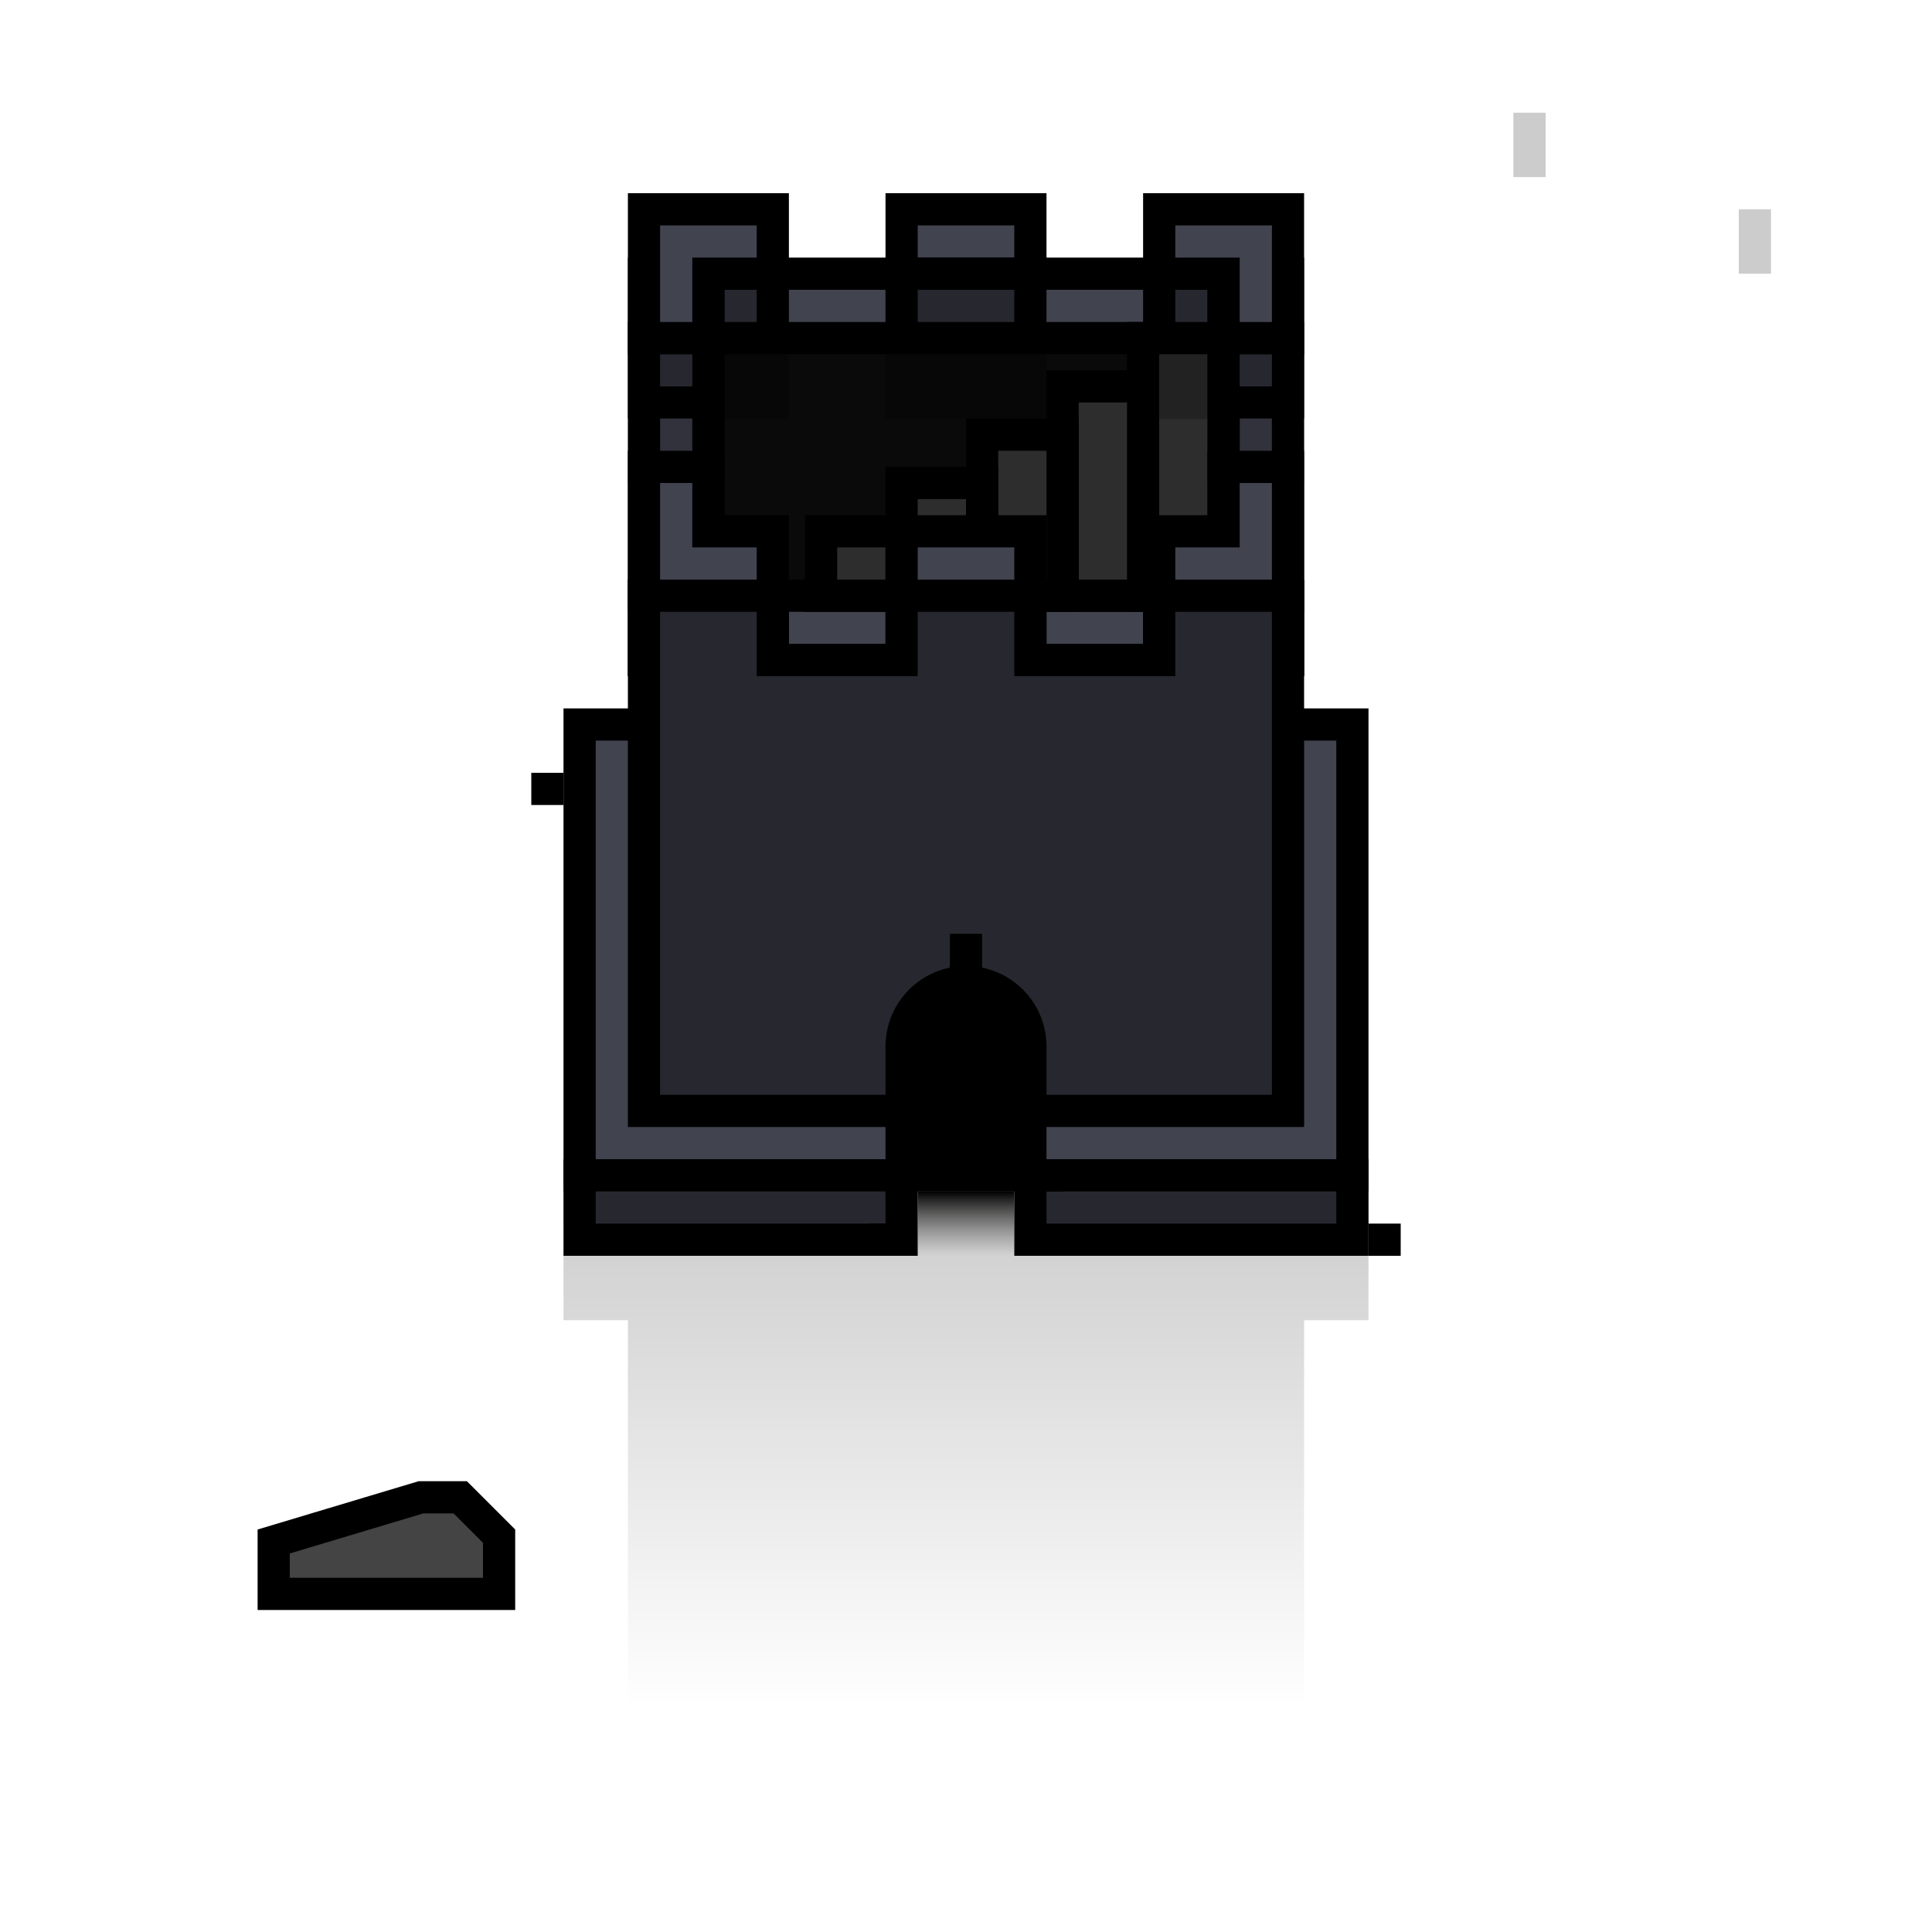
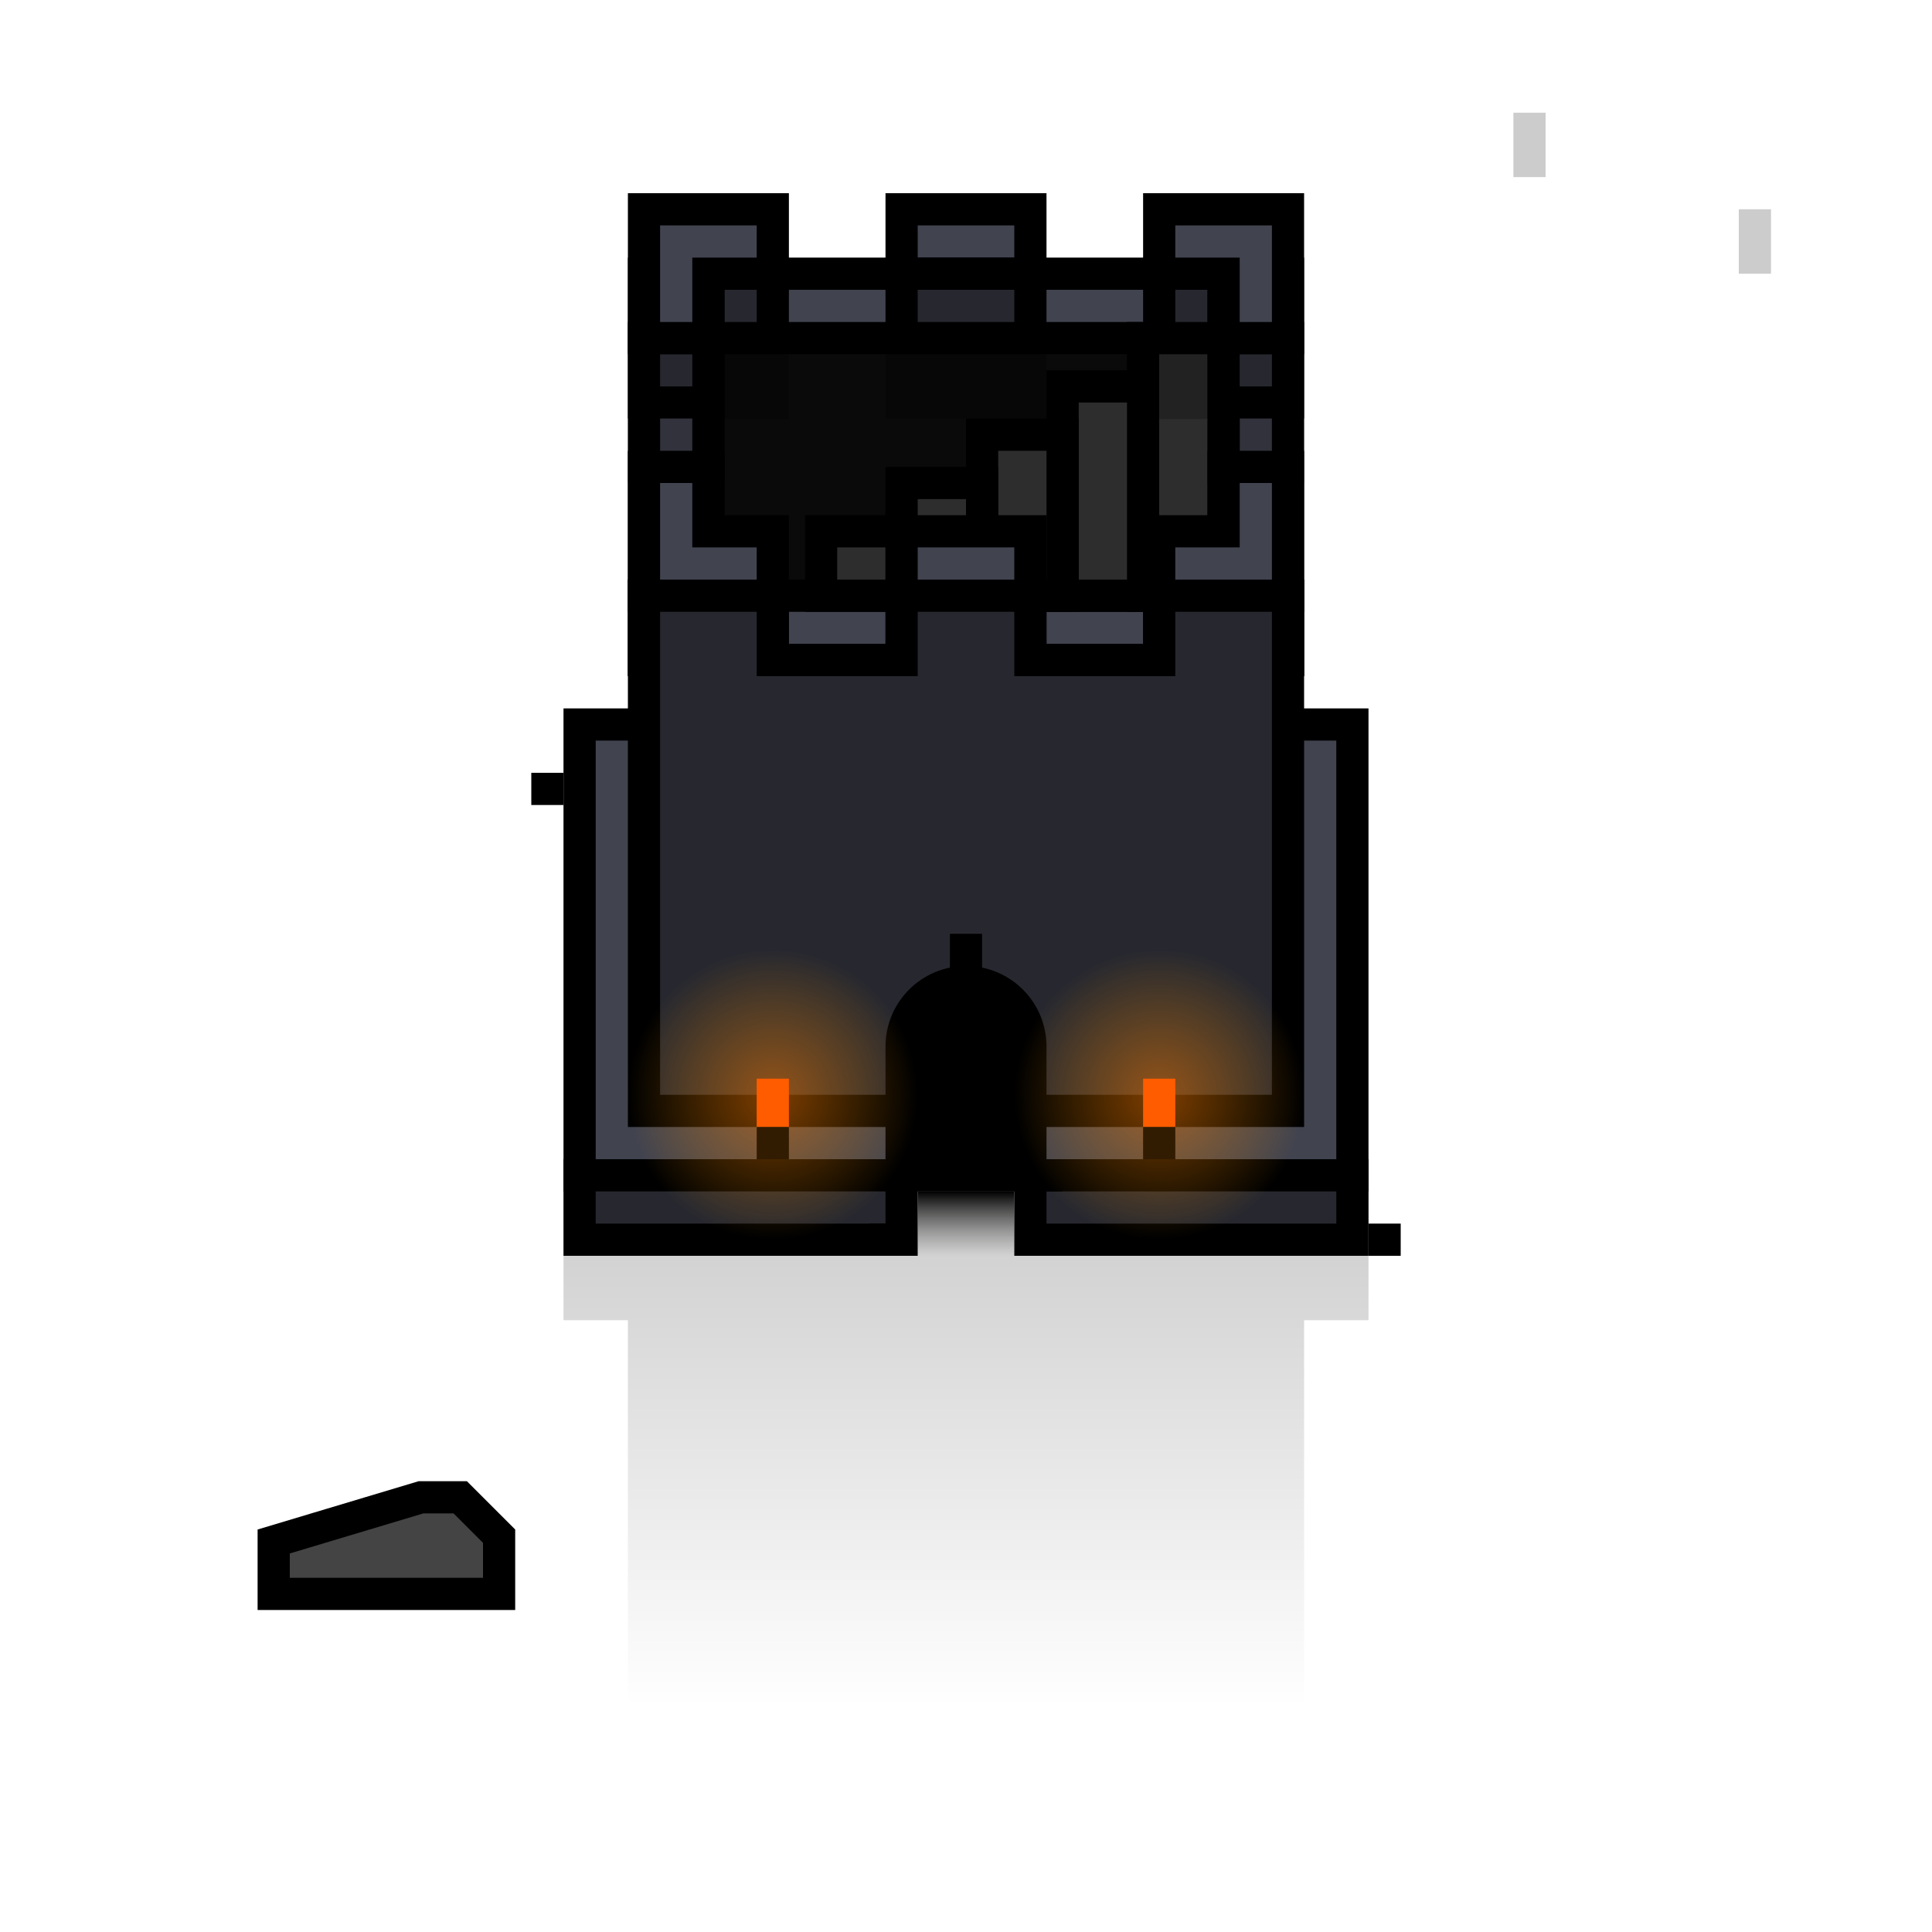
<svg xmlns="http://www.w3.org/2000/svg" width="120" height="120" viewBox="0 0 120 120" fill="none">
  <rect x="110" y="17" width="2" height="4" transform="rotate(180 110 17)" fill="black" fill-opacity="0.2" />
  <rect x="96" y="11" width="2" height="4" transform="rotate(180 96 11)" fill="black" fill-opacity="0.2" />
-   <path d="M35 74H85V82H81V106H39V82H35V74Z" fill="url(#paint0_linear_4045_29248)" fill-opacity="0.2" />
+   <path d="M35 74H85V82H81V106H39V82H35V74Z" fill="url(#paint0_linear_63_14429)" fill-opacity="0.2" />
  <rect x="36" y="45" width="48" height="28" fill="#41434F" stroke="black" stroke-width="2" />
  <rect x="36" y="73" width="20" height="4" fill="#41434F" />
  <rect x="36" y="73" width="20" height="4" fill="black" fill-opacity="0.4" />
  <rect x="36" y="73" width="20" height="4" stroke="black" stroke-width="2" />
  <rect x="64" y="73" width="20" height="4" fill="#41434F" />
  <rect x="64" y="73" width="20" height="4" fill="black" fill-opacity="0.4" />
  <rect x="64" y="73" width="20" height="4" stroke="black" stroke-width="2" />
  <rect width="40" height="24" transform="matrix(1 0 0 -1 40 41)" fill="#41434F" stroke="black" stroke-width="2" />
  <rect width="32" height="16" transform="matrix(1 0 0 -1 44 37)" fill="#0A0A0A" stroke="black" stroke-width="2" />
  <rect width="5" height="16" transform="matrix(1 0 0 -1 71 37)" fill="#2D2D2D" stroke="black" stroke-width="2" />
  <rect width="5" height="13" transform="matrix(1 0 0 -1 66 37)" fill="#2D2D2D" stroke="black" stroke-width="2" />
  <rect width="5" height="10" transform="matrix(1 0 0 -1 61 37)" fill="#2D2D2D" stroke="black" stroke-width="2" />
  <rect width="5" height="7" transform="matrix(1 0 0 -1 56 37)" fill="#2D2D2D" stroke="black" stroke-width="2" />
  <rect width="5" height="4" transform="matrix(1 0 0 -1 51 37)" fill="#2D2D2D" stroke="black" stroke-width="2" />
  <rect x="40" y="37" width="8" height="4" fill="#41434F" />
  <rect x="40" y="37" width="8" height="4" fill="black" fill-opacity="0.4" />
  <rect x="40" y="37" width="8" height="4" stroke="black" stroke-width="2" />
  <rect x="72" y="37" width="8" height="4" fill="#41434F" />
  <rect x="72" y="37" width="8" height="4" fill="black" fill-opacity="0.4" />
  <rect x="72" y="37" width="8" height="4" stroke="black" stroke-width="2" />
  <path d="M72 33H76V29H80V33V37H72V33Z" fill="#41434F" stroke="black" stroke-width="2" />
  <path d="M48 33H44V29H40V33V37H48V33Z" fill="#41434F" stroke="black" stroke-width="2" />
-   <g filter="url(#filter0_d_4045_29248)">
+   <g filter="url(#filter0_d_63_14429)">
    <rect width="4" height="4" transform="matrix(-1 0 0 1 76 17)" fill="#41434F" />
    <rect width="4" height="4" transform="matrix(-1 0 0 1 76 17)" fill="black" fill-opacity="0.4" />
    <rect width="4" height="4" transform="matrix(-1 0 0 1 76 17)" stroke="black" stroke-width="2" />
    <rect width="4" height="4" transform="matrix(-1 0 0 1 80 21)" fill="#41434F" />
    <rect width="4" height="4" transform="matrix(-1 0 0 1 80 21)" fill="black" fill-opacity="0.4" />
    <rect width="4" height="4" transform="matrix(-1 0 0 1 80 21)" stroke="black" stroke-width="2" />
    <path d="M72 17H76V21H80V17V13H72V17Z" fill="#41434F" stroke="black" stroke-width="2" />
  </g>
  <rect x="56" y="37" width="8" height="4" fill="#41434F" />
  <rect x="56" y="37" width="8" height="4" fill="black" fill-opacity="0.4" />
  <rect x="56" y="37" width="8" height="4" stroke="black" stroke-width="2" />
  <rect x="56" y="33" width="8" height="4" fill="#41434F" stroke="black" stroke-width="2" />
-   <g filter="url(#filter1_d_4045_29248)">
+   <g filter="url(#filter1_d_63_14429)">
    <rect x="56" y="13" width="8" height="4" fill="#41434F" stroke="black" stroke-width="2" />
    <rect x="56" y="17" width="8" height="4" fill="#41434F" />
    <rect x="56" y="17" width="8" height="4" fill="black" fill-opacity="0.4" />
    <rect x="56" y="17" width="8" height="4" stroke="black" stroke-width="2" />
  </g>
-   <g filter="url(#filter2_d_4045_29248)">
+   <g filter="url(#filter2_d_63_14429)">
    <rect x="44" y="17" width="4" height="4" fill="#41434F" />
    <rect x="44" y="17" width="4" height="4" fill="black" fill-opacity="0.4" />
    <rect x="44" y="17" width="4" height="4" stroke="black" stroke-width="2" />
    <rect x="40" y="21" width="4" height="4" fill="#41434F" />
    <rect x="40" y="21" width="4" height="4" fill="black" fill-opacity="0.4" />
    <rect x="40" y="21" width="4" height="4" stroke="black" stroke-width="2" />
    <path d="M48 17H44V21H40V17V13H48V17Z" fill="#41434F" stroke="black" stroke-width="2" />
  </g>
  <path d="M40 37H48V41H56V37H64V41H72V37H80V41V69H40V37Z" fill="#41434F" />
  <path d="M40 37H48V41H56V37H64V41H72V37H80V41V69H40V37Z" fill="black" fill-opacity="0.4" />
  <path d="M40 37H48V41H56V37H64V41H72V37H80V41V69H40V37Z" stroke="black" stroke-width="2" />
-   <path d="M56 65C56 62.791 57.791 61 60 61V61C62.209 61 64 62.791 64 65V73H56V65Z" fill="black" stroke="black" stroke-width="2" />
-   <rect x="57" y="74" width="6" height="4" fill="url(#paint1_linear_4045_29248)" />
+   <path d="M56 65C56 62.791 57.791 61 60 61C62.209 61 64 62.791 64 65V73H56V65Z" fill="black" stroke="black" stroke-width="2" />
+   <rect x="57" y="74" width="6" height="4" fill="url(#paint1_linear_63_14429)" />
  <rect x="64" y="72" width="2" height="2" fill="black" />
  <rect x="59" y="58" width="2" height="4" fill="black" />
  <rect x="54" y="76" width="2" height="2" fill="black" />
  <rect x="85" y="76" width="2" height="2" fill="black" />
  <rect x="33" y="48" width="2" height="2" fill="black" />
-   <path d="M31 99H17V95.744L26.147 93H28.586L31 95.414V99Z" fill="#444444" stroke="black" stroke-width="2" />
+   <path d="M17 99V95.744L26.147 93H28.586L31 95.414V99H17Z" fill="#444444" stroke="black" stroke-width="2" />
+   <circle opacity="0.5" cx="72" cy="68" r="9" fill="url(#paint2_radial_63_14429)" />
+   <rect x="71" y="67" width="2" height="3" fill="#FF5C00" />
+   <rect x="71" y="70" width="2" height="2" fill="#321C01" />
+   <circle opacity="0.5" cx="48" cy="68" r="9" fill="url(#paint3_radial_63_14429)" />
+   <rect x="47" y="67" width="2" height="3" fill="#FF5C00" />
+   <rect x="47" y="70" width="2" height="2" fill="#321C01" />
  <defs>
-     <filter id="filter0_d_4045_29248" x="71" y="12" width="10" height="18" filterUnits="userSpaceOnUse" color-interpolation-filters="sRGB">
+     <filter id="filter0_d_63_14429" x="71" y="12" width="10" height="18" filterUnits="userSpaceOnUse" color-interpolation-filters="sRGB">
      <feFlood flood-opacity="0" result="BackgroundImageFix" />
      <feColorMatrix in="SourceAlpha" type="matrix" values="0 0 0 0 0 0 0 0 0 0 0 0 0 0 0 0 0 0 127 0" result="hardAlpha" />
      <feOffset dy="4" />
      <feComposite in2="hardAlpha" operator="out" />
      <feColorMatrix type="matrix" values="0 0 0 0 0 0 0 0 0 0 0 0 0 0 0 0 0 0 0.25 0" />
-       <feBlend mode="normal" in2="BackgroundImageFix" result="effect1_dropShadow_4045_29248" />
-       <feBlend mode="normal" in="SourceGraphic" in2="effect1_dropShadow_4045_29248" result="shape" />
+       <feBlend mode="normal" in2="BackgroundImageFix" result="effect1_dropShadow_63_14429" />
+       <feBlend mode="normal" in="SourceGraphic" in2="effect1_dropShadow_63_14429" result="shape" />
    </filter>
-     <filter id="filter1_d_4045_29248" x="55" y="12" width="10" height="14" filterUnits="userSpaceOnUse" color-interpolation-filters="sRGB">
+     <filter id="filter1_d_63_14429" x="55" y="12" width="10" height="14" filterUnits="userSpaceOnUse" color-interpolation-filters="sRGB">
      <feFlood flood-opacity="0" result="BackgroundImageFix" />
      <feColorMatrix in="SourceAlpha" type="matrix" values="0 0 0 0 0 0 0 0 0 0 0 0 0 0 0 0 0 0 127 0" result="hardAlpha" />
      <feOffset dy="4" />
      <feComposite in2="hardAlpha" operator="out" />
      <feColorMatrix type="matrix" values="0 0 0 0 0 0 0 0 0 0 0 0 0 0 0 0 0 0 0.25 0" />
-       <feBlend mode="normal" in2="BackgroundImageFix" result="effect1_dropShadow_4045_29248" />
-       <feBlend mode="normal" in="SourceGraphic" in2="effect1_dropShadow_4045_29248" result="shape" />
+       <feBlend mode="normal" in2="BackgroundImageFix" result="effect1_dropShadow_63_14429" />
+       <feBlend mode="normal" in="SourceGraphic" in2="effect1_dropShadow_63_14429" result="shape" />
    </filter>
-     <filter id="filter2_d_4045_29248" x="39" y="12" width="10" height="18" filterUnits="userSpaceOnUse" color-interpolation-filters="sRGB">
+     <filter id="filter2_d_63_14429" x="39" y="12" width="10" height="18" filterUnits="userSpaceOnUse" color-interpolation-filters="sRGB">
      <feFlood flood-opacity="0" result="BackgroundImageFix" />
      <feColorMatrix in="SourceAlpha" type="matrix" values="0 0 0 0 0 0 0 0 0 0 0 0 0 0 0 0 0 0 127 0" result="hardAlpha" />
      <feOffset dy="4" />
      <feComposite in2="hardAlpha" operator="out" />
      <feColorMatrix type="matrix" values="0 0 0 0 0 0 0 0 0 0 0 0 0 0 0 0 0 0 0.25 0" />
-       <feBlend mode="normal" in2="BackgroundImageFix" result="effect1_dropShadow_4045_29248" />
-       <feBlend mode="normal" in="SourceGraphic" in2="effect1_dropShadow_4045_29248" result="shape" />
+       <feBlend mode="normal" in2="BackgroundImageFix" result="effect1_dropShadow_63_14429" />
+       <feBlend mode="normal" in="SourceGraphic" in2="effect1_dropShadow_63_14429" result="shape" />
    </filter>
-     <linearGradient id="paint0_linear_4045_29248" x1="60" y1="74" x2="60" y2="106" gradientUnits="userSpaceOnUse">
+     <linearGradient id="paint0_linear_63_14429" x1="60" y1="74" x2="60" y2="106" gradientUnits="userSpaceOnUse">
      <stop />
      <stop offset="1" stop-opacity="0" />
    </linearGradient>
-     <linearGradient id="paint1_linear_4045_29248" x1="60" y1="74" x2="60" y2="78" gradientUnits="userSpaceOnUse">
+     <linearGradient id="paint1_linear_63_14429" x1="60" y1="74" x2="60" y2="78" gradientUnits="userSpaceOnUse">
      <stop />
      <stop offset="1" stop-color="#5D5E5C" stop-opacity="0" />
    </linearGradient>
+     <radialGradient id="paint2_radial_63_14429" cx="0" cy="0" r="1" gradientUnits="userSpaceOnUse" gradientTransform="translate(72 68) rotate(90) scale(9)">
+       <stop stop-color="#FF7A00" />
+       <stop offset="1" stop-color="#FF9900" stop-opacity="0" />
+     </radialGradient>
+     <radialGradient id="paint3_radial_63_14429" cx="0" cy="0" r="1" gradientUnits="userSpaceOnUse" gradientTransform="translate(48 68) rotate(90) scale(9)">
+       <stop stop-color="#FF7A00" />
+       <stop offset="1" stop-color="#FF9900" stop-opacity="0" />
+     </radialGradient>
  </defs>
</svg>
